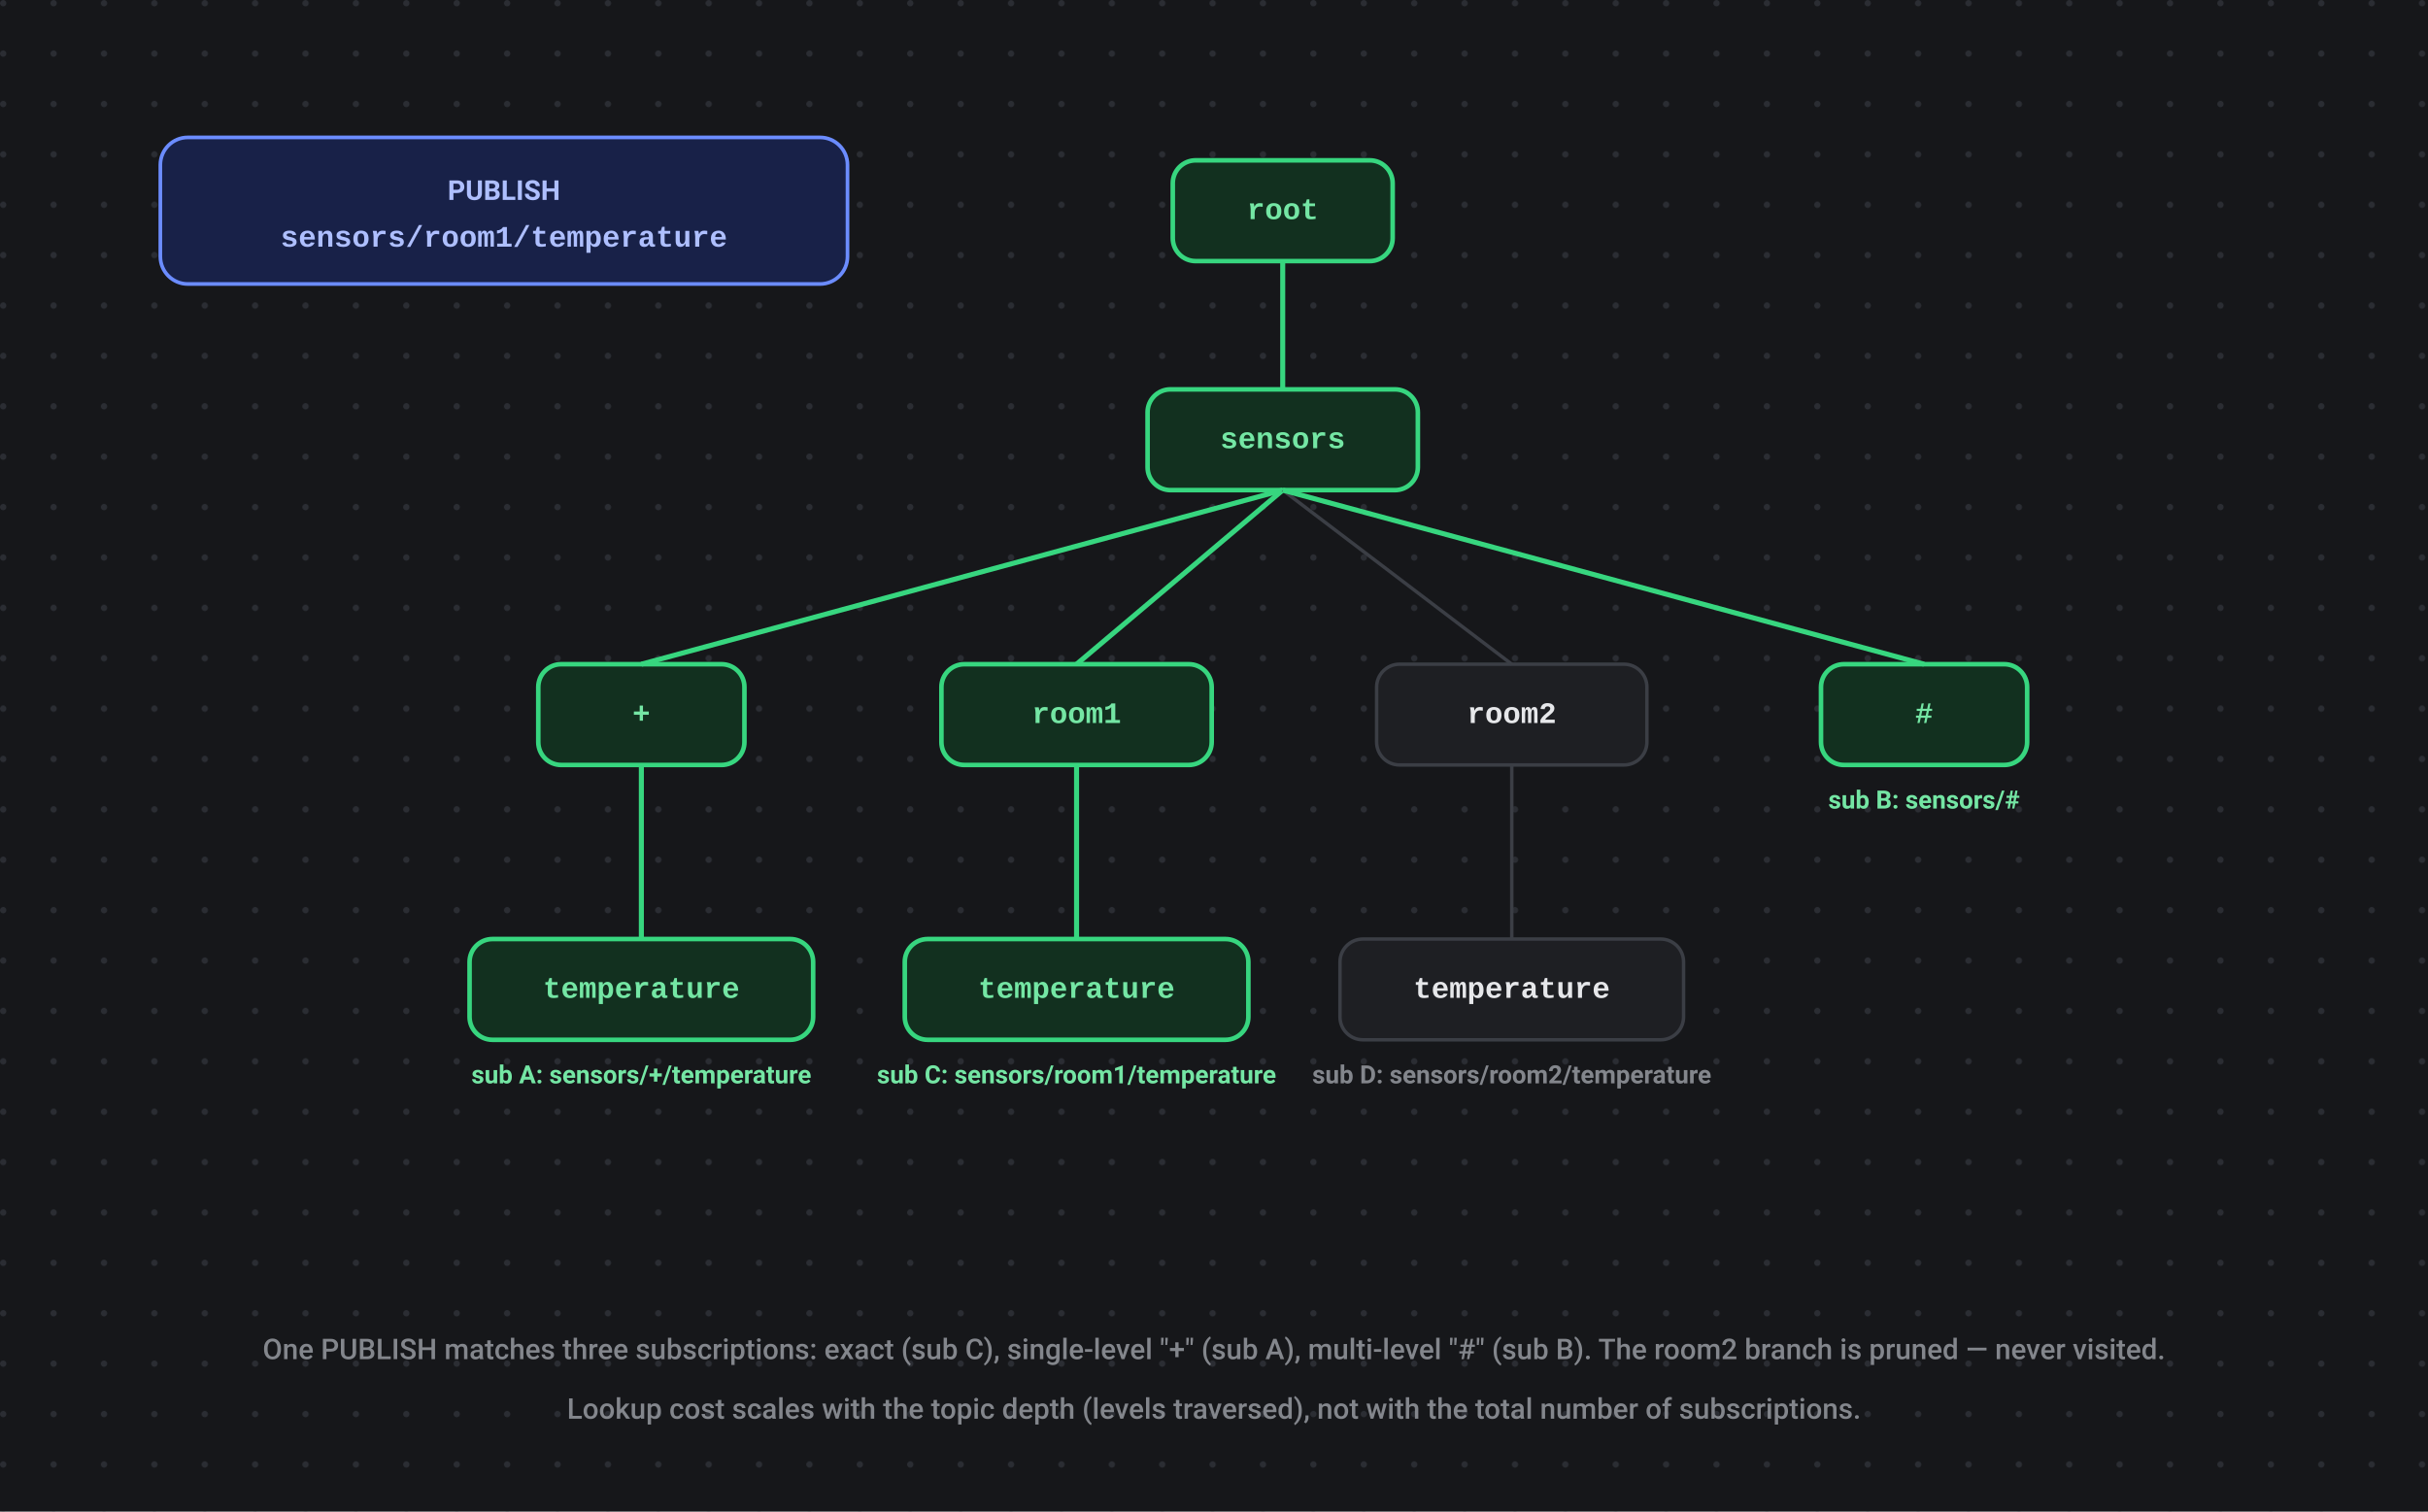
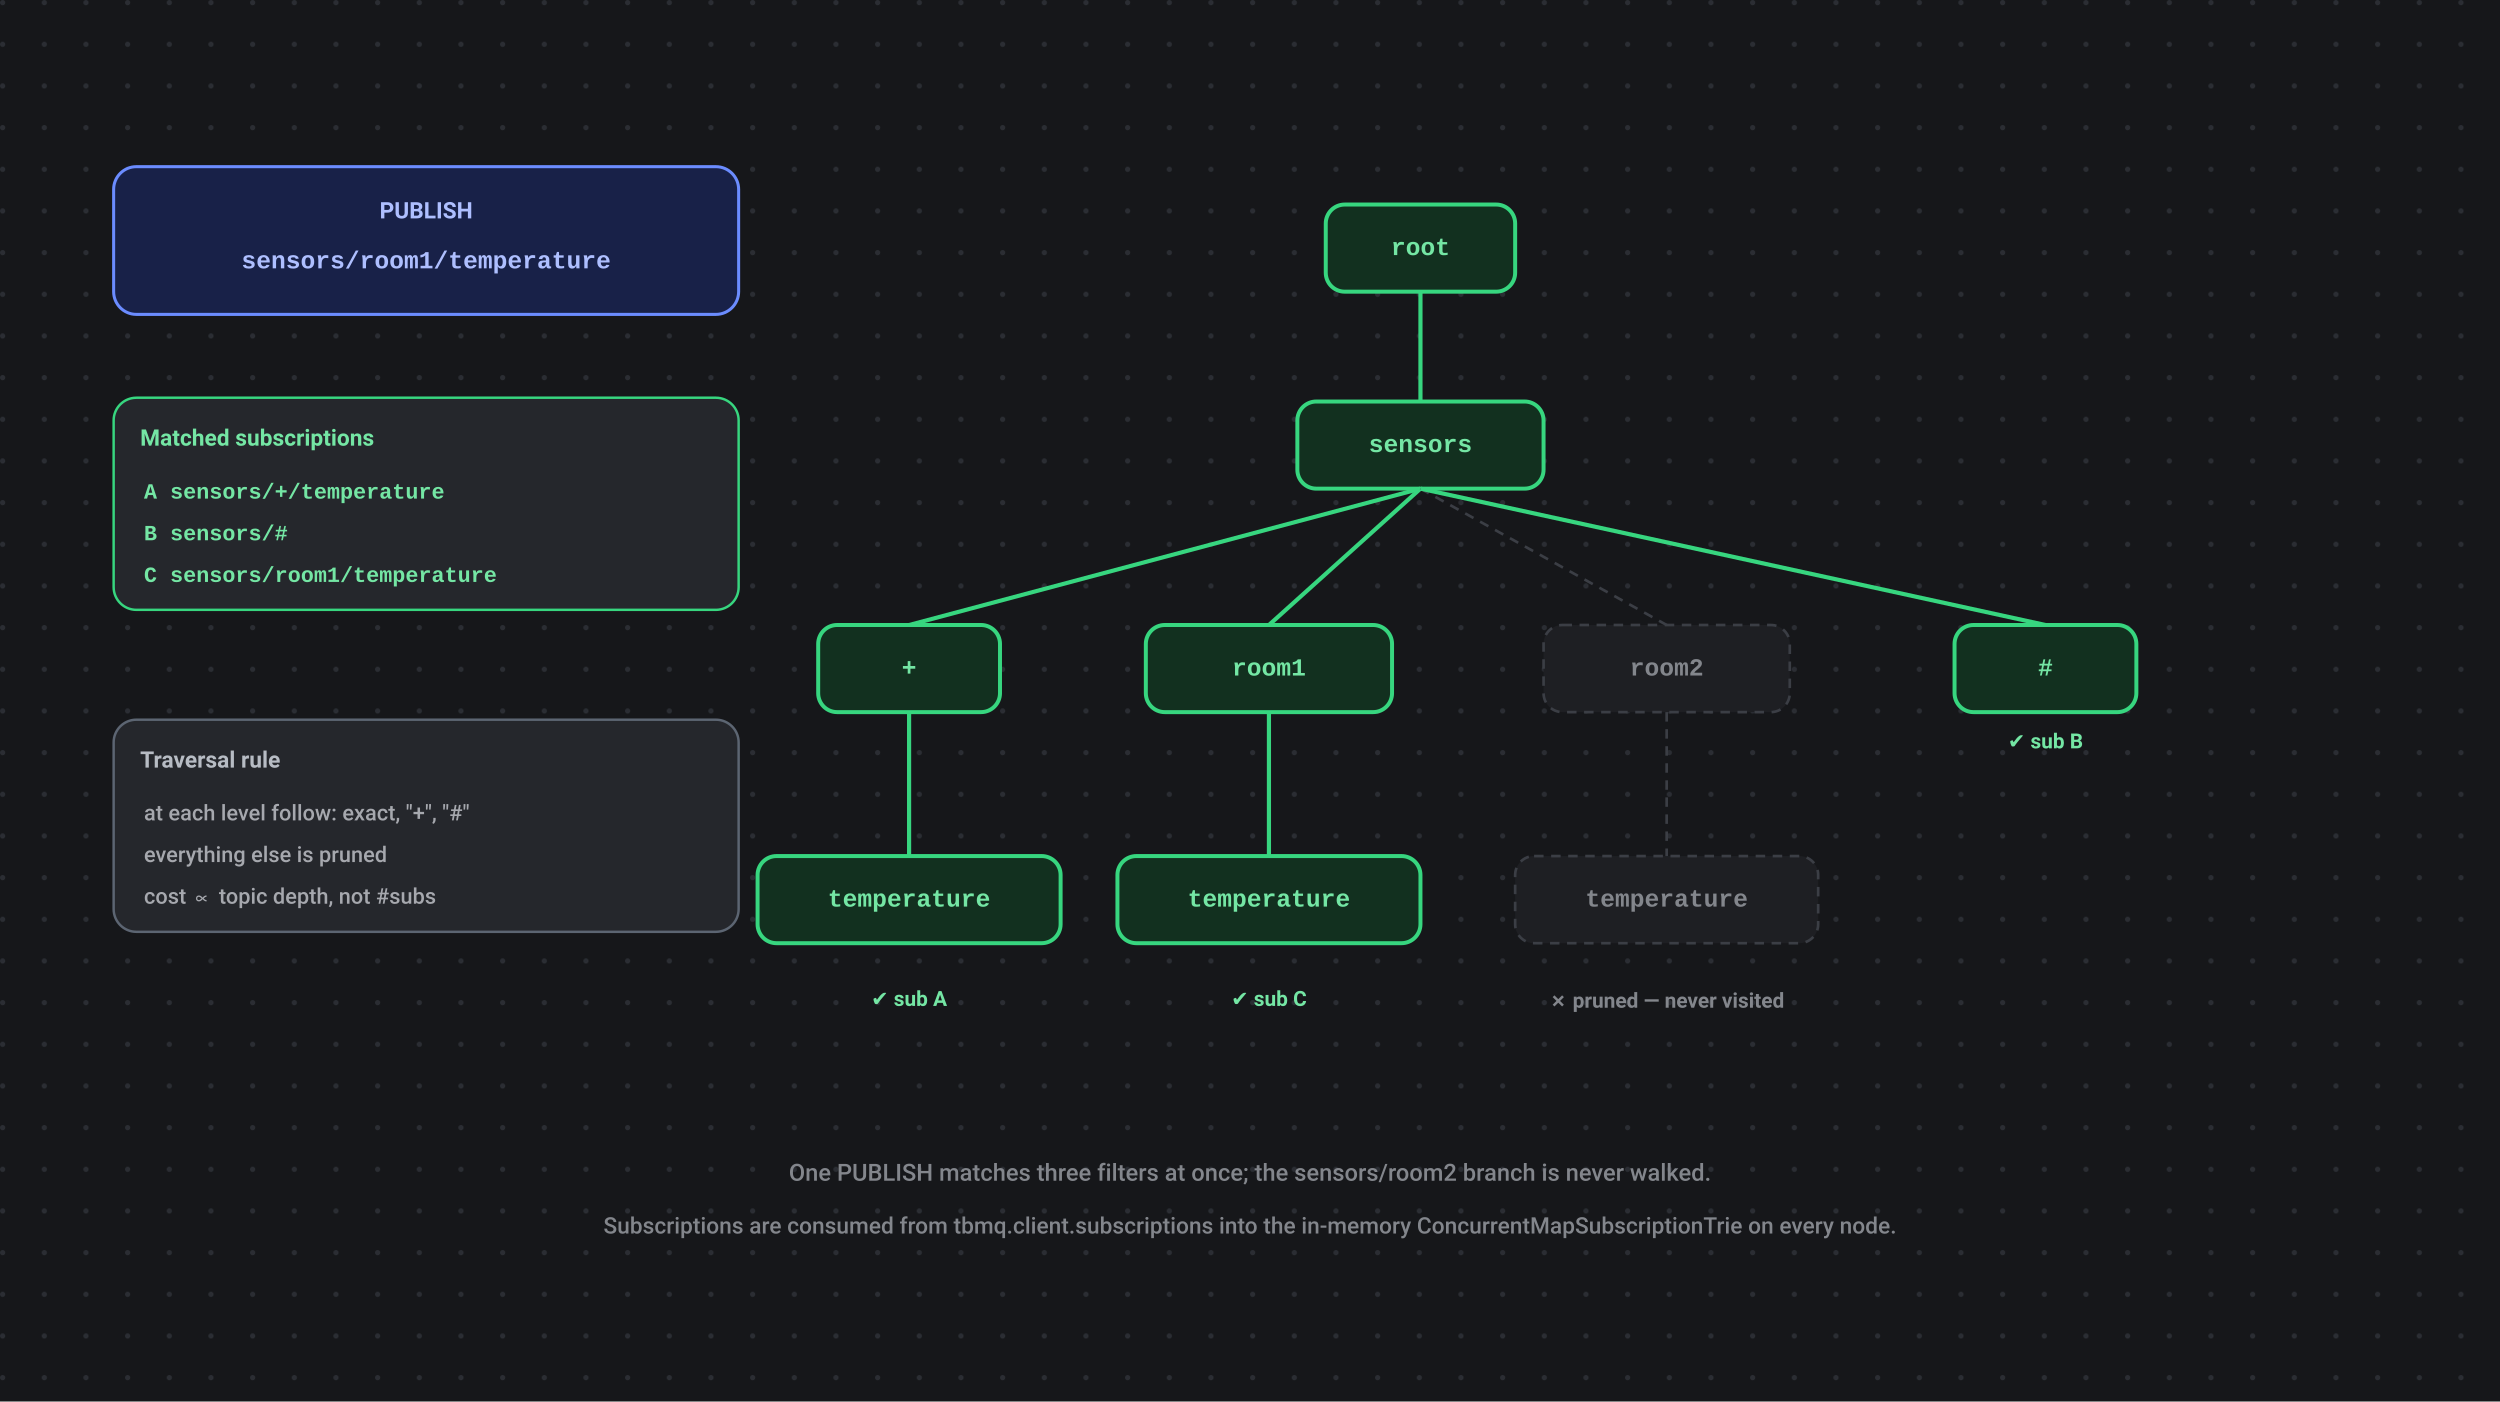
- <svg xmlns="http://www.w3.org/2000/svg" viewBox="0 0 1060 660" width="1060" height="660" font-family="system-ui, -apple-system, 'Segoe UI', Roboto, Helvetica, Arial, sans-serif">
+ <svg xmlns="http://www.w3.org/2000/svg" viewBox="0 0 1320 740" width="1320" height="740" font-family="system-ui, -apple-system, 'Segoe UI', Roboto, Helvetica, Arial, sans-serif">
  <defs>
    <pattern id="dots" width="22" height="22" patternUnits="userSpaceOnUse">
      <circle cx="1.4" cy="1.4" r="1.4" fill="#33363d" opacity="0.7" />
    </pattern>
  </defs>
-   <rect x="0" y="0" width="1060" height="660" fill="#16171a" />
-   <rect x="0" y="0" width="1060" height="660" fill="url(#dots)" />
-   <rect x="512" y="70" width="96" height="44" rx="10" fill="#12301f" stroke="#37d67f" stroke-width="2" />
-   <text x="560" y="92" font-family="ui-monospace, SFMono-Regular, Menlo, Consolas, 'Liberation Mono', 'Courier New', monospace" font-size="13" font-weight="650" fill="#74e6a4" text-anchor="middle" opacity="1" dominant-baseline="middle">root</text>
-   <rect x="501" y="170" width="118" height="44" rx="10" fill="#12301f" stroke="#37d67f" stroke-width="2" />
-   <text x="560" y="192" font-family="ui-monospace, SFMono-Regular, Menlo, Consolas, 'Liberation Mono', 'Courier New', monospace" font-size="13" font-weight="650" fill="#74e6a4" text-anchor="middle" opacity="1" dominant-baseline="middle">sensors</text>
-   <rect x="235" y="290" width="90" height="44" rx="10" fill="#12301f" stroke="#37d67f" stroke-width="2" />
-   <text x="280" y="312" font-family="ui-monospace, SFMono-Regular, Menlo, Consolas, 'Liberation Mono', 'Courier New', monospace" font-size="13" font-weight="650" fill="#74e6a4" text-anchor="middle" opacity="1" dominant-baseline="middle">+</text>
-   <rect x="411" y="290" width="118" height="44" rx="10" fill="#12301f" stroke="#37d67f" stroke-width="2" />
-   <text x="470" y="312" font-family="ui-monospace, SFMono-Regular, Menlo, Consolas, 'Liberation Mono', 'Courier New', monospace" font-size="13" font-weight="650" fill="#74e6a4" text-anchor="middle" opacity="1" dominant-baseline="middle">room1</text>
-   <rect x="601" y="290" width="118" height="44" rx="10" fill="#1e1f23" stroke="#3b3e45" stroke-width="1.5" />
-   <text x="660" y="312" font-family="ui-monospace, SFMono-Regular, Menlo, Consolas, 'Liberation Mono', 'Courier New', monospace" font-size="13" font-weight="650" fill="#e6e7ea" text-anchor="middle" opacity="1" dominant-baseline="middle">room2</text>
-   <rect x="795" y="290" width="90" height="44" rx="10" fill="#12301f" stroke="#37d67f" stroke-width="2" />
-   <text x="840" y="312" font-family="ui-monospace, SFMono-Regular, Menlo, Consolas, 'Liberation Mono', 'Courier New', monospace" font-size="13" font-weight="650" fill="#74e6a4" text-anchor="middle" opacity="1" dominant-baseline="middle">#</text>
-   <rect x="205" y="410" width="150" height="44" rx="10" fill="#12301f" stroke="#37d67f" stroke-width="2" />
-   <text x="280" y="432" font-family="ui-monospace, SFMono-Regular, Menlo, Consolas, 'Liberation Mono', 'Courier New', monospace" font-size="13" font-weight="650" fill="#74e6a4" text-anchor="middle" opacity="1" dominant-baseline="middle">temperature</text>
-   <rect x="395" y="410" width="150" height="44" rx="10" fill="#12301f" stroke="#37d67f" stroke-width="2" />
-   <text x="470" y="432" font-family="ui-monospace, SFMono-Regular, Menlo, Consolas, 'Liberation Mono', 'Courier New', monospace" font-size="13" font-weight="650" fill="#74e6a4" text-anchor="middle" opacity="1" dominant-baseline="middle">temperature</text>
-   <rect x="585" y="410" width="150" height="44" rx="10" fill="#1e1f23" stroke="#3b3e45" stroke-width="1.5" />
-   <text x="660" y="432" font-family="ui-monospace, SFMono-Regular, Menlo, Consolas, 'Liberation Mono', 'Courier New', monospace" font-size="13" font-weight="650" fill="#e6e7ea" text-anchor="middle" opacity="1" dominant-baseline="middle">temperature</text>
-   <path d="M 560 114 L 560 170" stroke="#37d67f" stroke-width="2.2" />
-   <path d="M 560 214 L 280 290" stroke="#37d67f" stroke-width="2.2" />
-   <path d="M 560 214 L 470 290" stroke="#37d67f" stroke-width="2.2" />
-   <path d="M 560 214 L 660 290" stroke="#3b3e45" stroke-width="1.5" stroke-dasharray="1 0" />
-   <path d="M 560 214 L 840 290" stroke="#37d67f" stroke-width="2.2" />
-   <path d="M 280 334 L 280 410" stroke="#37d67f" stroke-width="2.2" />
-   <path d="M 470 334 L 470 410" stroke="#37d67f" stroke-width="2.2" />
-   <path d="M 660 334 L 660 410" stroke="#3b3e45" stroke-width="1.5" stroke-dasharray="1 0" />
-   <text x="280" y="470" font-family="system-ui, -apple-system, 'Segoe UI', Roboto, Helvetica, Arial, sans-serif" font-size="11" font-weight="600" fill="#74e6a4" text-anchor="middle" opacity="1" dominant-baseline="middle">sub A: sensors/+/temperature</text>
-   <text x="470" y="470" font-family="system-ui, -apple-system, 'Segoe UI', Roboto, Helvetica, Arial, sans-serif" font-size="11" font-weight="600" fill="#74e6a4" text-anchor="middle" opacity="1" dominant-baseline="middle">sub C: sensors/room1/temperature</text>
-   <text x="660" y="470" font-family="system-ui, -apple-system, 'Segoe UI', Roboto, Helvetica, Arial, sans-serif" font-size="11" font-weight="600" fill="#83868c" text-anchor="middle" opacity="1" dominant-baseline="middle">sub D: sensors/room2/temperature</text>
-   <text x="840" y="350" font-family="system-ui, -apple-system, 'Segoe UI', Roboto, Helvetica, Arial, sans-serif" font-size="11" font-weight="600" fill="#74e6a4" text-anchor="middle" opacity="1" dominant-baseline="middle">sub B: sensors/#</text>
-   <rect x="70" y="60" width="300" height="64" rx="12" fill="#182148" stroke="#6b8cff" stroke-width="1.6" />
-   <text x="220" y="84" font-family="system-ui, -apple-system, 'Segoe UI', Roboto, Helvetica, Arial, sans-serif" font-size="12" font-weight="700" fill="#aebfff" text-anchor="middle" opacity="1" dominant-baseline="middle">PUBLISH</text>
-   <text x="220" y="104" font-family="ui-monospace, SFMono-Regular, Menlo, Consolas, 'Liberation Mono', 'Courier New', monospace" font-size="13" font-weight="650" fill="#aebfff" text-anchor="middle" opacity="1" dominant-baseline="middle">sensors/room1/temperature</text>
-   <text x="530" y="590" font-family="system-ui, -apple-system, 'Segoe UI', Roboto, Helvetica, Arial, sans-serif" font-size="12.5" font-weight="500" fill="#83868c" text-anchor="middle" opacity="1" dominant-baseline="middle">One PUBLISH matches three subscriptions: exact (sub C), single-level "+" (sub A), multi-level "#" (sub B). The room2 branch is pruned — never visited.</text>
-   <text x="530" y="616" font-family="system-ui, -apple-system, 'Segoe UI', Roboto, Helvetica, Arial, sans-serif" font-size="12.5" font-weight="500" fill="#83868c" text-anchor="middle" opacity="1" dominant-baseline="middle">Lookup cost scales with the topic depth (levels traversed), not with the total number of subscriptions.</text>
+   <rect x="0" y="0" width="1320" height="740" fill="#16171a" />
+   <rect x="0" y="0" width="1320" height="740" fill="url(#dots)" />
+   <rect x="700" y="108" width="100" height="46" rx="10" fill="#12301f" stroke="#37d67f" stroke-width="2.1" />
+   <text x="750" y="131" font-family="ui-monospace, SFMono-Regular, Menlo, Consolas, 'Liberation Mono', 'Courier New', monospace" font-size="13" font-weight="650" fill="#74e6a4" text-anchor="middle" opacity="1" dominant-baseline="middle">root</text>
+   <rect x="685" y="212" width="130" height="46" rx="10" fill="#12301f" stroke="#37d67f" stroke-width="2.1" />
+   <text x="750" y="235" font-family="ui-monospace, SFMono-Regular, Menlo, Consolas, 'Liberation Mono', 'Courier New', monospace" font-size="13" font-weight="650" fill="#74e6a4" text-anchor="middle" opacity="1" dominant-baseline="middle">sensors</text>
+   <rect x="432" y="330" width="96" height="46" rx="10" fill="#12301f" stroke="#37d67f" stroke-width="2.1" />
+   <text x="480" y="353" font-family="ui-monospace, SFMono-Regular, Menlo, Consolas, 'Liberation Mono', 'Courier New', monospace" font-size="13" font-weight="650" fill="#74e6a4" text-anchor="middle" opacity="1" dominant-baseline="middle">+</text>
+   <rect x="605" y="330" width="130" height="46" rx="10" fill="#12301f" stroke="#37d67f" stroke-width="2.1" />
+   <text x="670" y="353" font-family="ui-monospace, SFMono-Regular, Menlo, Consolas, 'Liberation Mono', 'Courier New', monospace" font-size="13" font-weight="650" fill="#74e6a4" text-anchor="middle" opacity="1" dominant-baseline="middle">room1</text>
+   <rect x="815" y="330" width="130" height="46" rx="10" fill="#1e1f23" stroke="#3b3e45" stroke-width="1.4" stroke-dasharray="5 4" />
+   <text x="880" y="353" font-family="ui-monospace, SFMono-Regular, Menlo, Consolas, 'Liberation Mono', 'Courier New', monospace" font-size="13" font-weight="650" fill="#83868c" text-anchor="middle" opacity="1" dominant-baseline="middle">room2</text>
+   <rect x="1032" y="330" width="96" height="46" rx="10" fill="#12301f" stroke="#37d67f" stroke-width="2.1" />
+   <text x="1080" y="353" font-family="ui-monospace, SFMono-Regular, Menlo, Consolas, 'Liberation Mono', 'Courier New', monospace" font-size="13" font-weight="650" fill="#74e6a4" text-anchor="middle" opacity="1" dominant-baseline="middle">#</text>
+   <rect x="400" y="452" width="160" height="46" rx="10" fill="#12301f" stroke="#37d67f" stroke-width="2.1" />
+   <text x="480" y="475" font-family="ui-monospace, SFMono-Regular, Menlo, Consolas, 'Liberation Mono', 'Courier New', monospace" font-size="13" font-weight="650" fill="#74e6a4" text-anchor="middle" opacity="1" dominant-baseline="middle">temperature</text>
+   <rect x="590" y="452" width="160" height="46" rx="10" fill="#12301f" stroke="#37d67f" stroke-width="2.1" />
+   <text x="670" y="475" font-family="ui-monospace, SFMono-Regular, Menlo, Consolas, 'Liberation Mono', 'Courier New', monospace" font-size="13" font-weight="650" fill="#74e6a4" text-anchor="middle" opacity="1" dominant-baseline="middle">temperature</text>
+   <rect x="800" y="452" width="160" height="46" rx="10" fill="#1e1f23" stroke="#3b3e45" stroke-width="1.4" stroke-dasharray="5 4" />
+   <text x="880" y="475" font-family="ui-monospace, SFMono-Regular, Menlo, Consolas, 'Liberation Mono', 'Courier New', monospace" font-size="13" font-weight="650" fill="#83868c" text-anchor="middle" opacity="1" dominant-baseline="middle">temperature</text>
+   <path d="M 750 154 L 750 212" stroke="#37d67f" stroke-width="2.2" />
+   <path d="M 750 258 L 480 330" stroke="#37d67f" stroke-width="2.2" />
+   <path d="M 750 258 L 670 330" stroke="#37d67f" stroke-width="2.2" />
+   <path d="M 750 258 L 880 330" stroke="#3b3e45" stroke-width="1.4" stroke-dasharray="5 4" />
+   <path d="M 750 258 L 1080 330" stroke="#37d67f" stroke-width="2.2" />
+   <path d="M 480 376 L 480 452" stroke="#37d67f" stroke-width="2.2" />
+   <path d="M 670 376 L 670 452" stroke="#37d67f" stroke-width="2.2" />
+   <path d="M 880 376 L 880 452" stroke="#3b3e45" stroke-width="1.4" stroke-dasharray="5 4" />
+   <text x="880" y="528" font-family="system-ui, -apple-system, 'Segoe UI', Roboto, Helvetica, Arial, sans-serif" font-size="11" font-weight="600" fill="#83868c" text-anchor="middle" opacity="1" dominant-baseline="middle">✗ pruned — never visited</text>
+   <text x="1080" y="392" font-family="system-ui, -apple-system, 'Segoe UI', Roboto, Helvetica, Arial, sans-serif" font-size="11" font-weight="700" fill="#74e6a4" text-anchor="middle" opacity="1" dominant-baseline="middle">✔ sub B</text>
+   <text x="480" y="528" font-family="system-ui, -apple-system, 'Segoe UI', Roboto, Helvetica, Arial, sans-serif" font-size="11" font-weight="700" fill="#74e6a4" text-anchor="middle" opacity="1" dominant-baseline="middle">✔ sub A</text>
+   <text x="670" y="528" font-family="system-ui, -apple-system, 'Segoe UI', Roboto, Helvetica, Arial, sans-serif" font-size="11" font-weight="700" fill="#74e6a4" text-anchor="middle" opacity="1" dominant-baseline="middle">✔ sub C</text>
+   <rect x="60" y="88" width="330" height="78" rx="12" fill="#182148" stroke="#6b8cff" stroke-width="1.6" />
+   <text x="225" y="112" font-family="system-ui, -apple-system, 'Segoe UI', Roboto, Helvetica, Arial, sans-serif" font-size="12" font-weight="700" fill="#aebfff" text-anchor="middle" opacity="1" dominant-baseline="middle">PUBLISH</text>
+   <text x="225" y="138" font-family="ui-monospace, SFMono-Regular, Menlo, Consolas, 'Liberation Mono', 'Courier New', monospace" font-size="13" font-weight="650" fill="#aebfff" text-anchor="middle" opacity="1" dominant-baseline="middle">sensors/room1/temperature</text>
+   <rect x="60" y="210" width="330" height="112" rx="12" fill="#25272c" stroke="#37d67f" stroke-width="1.3" />
+   <text x="74" y="232" font-family="system-ui, -apple-system, 'Segoe UI', Roboto, Helvetica, Arial, sans-serif" font-size="12" font-weight="700" fill="#74e6a4" text-anchor="start" opacity="1" dominant-baseline="middle">Matched subscriptions</text>
+   <text x="76" y="260" font-family="ui-monospace, SFMono-Regular, Menlo, Consolas, 'Liberation Mono', 'Courier New', monospace" font-size="11.5" font-weight="600" fill="#74e6a4" text-anchor="start" opacity="1" dominant-baseline="middle">A  sensors/+/temperature</text>
+   <text x="76" y="282" font-family="ui-monospace, SFMono-Regular, Menlo, Consolas, 'Liberation Mono', 'Courier New', monospace" font-size="11.5" font-weight="600" fill="#74e6a4" text-anchor="start" opacity="1" dominant-baseline="middle">B  sensors/#</text>
+   <text x="76" y="304" font-family="ui-monospace, SFMono-Regular, Menlo, Consolas, 'Liberation Mono', 'Courier New', monospace" font-size="11.5" font-weight="600" fill="#74e6a4" text-anchor="start" opacity="1" dominant-baseline="middle">C  sensors/room1/temperature</text>
+   <rect x="60" y="380" width="330" height="112" rx="12" fill="#25272c" stroke="#5c6572" stroke-width="1.3" />
+   <text x="74" y="402" font-family="system-ui, -apple-system, 'Segoe UI', Roboto, Helvetica, Arial, sans-serif" font-size="12" font-weight="700" fill="#b7bcc4" text-anchor="start" opacity="1" dominant-baseline="middle">Traversal rule</text>
+   <text x="76" y="430" font-family="system-ui, -apple-system, 'Segoe UI', Roboto, Helvetica, Arial, sans-serif" font-size="11.5" font-weight="500" fill="#a6a8ae" text-anchor="start" opacity="1" dominant-baseline="middle">at each level follow: exact, "+", "#"</text>
+   <text x="76" y="452" font-family="system-ui, -apple-system, 'Segoe UI', Roboto, Helvetica, Arial, sans-serif" font-size="11.5" font-weight="500" fill="#a6a8ae" text-anchor="start" opacity="1" dominant-baseline="middle">everything else is pruned</text>
+   <text x="76" y="474" font-family="system-ui, -apple-system, 'Segoe UI', Roboto, Helvetica, Arial, sans-serif" font-size="11.5" font-weight="500" fill="#a6a8ae" text-anchor="start" opacity="1" dominant-baseline="middle">cost ∝ topic depth, not #subs</text>
+   <text x="660" y="620" font-family="system-ui, -apple-system, 'Segoe UI', Roboto, Helvetica, Arial, sans-serif" font-size="12.5" font-weight="500" fill="#83868c" text-anchor="middle" opacity="1" dominant-baseline="middle">One PUBLISH matches three filters at once; the sensors/room2 branch is never walked.</text>
+   <text x="660" y="648" font-family="system-ui, -apple-system, 'Segoe UI', Roboto, Helvetica, Arial, sans-serif" font-size="12" font-weight="500" fill="#83868c" text-anchor="middle" opacity="1" dominant-baseline="middle">Subscriptions are consumed from tbmq.client.subscriptions into the in-memory ConcurrentMapSubscriptionTrie on every node.</text>
</svg>
